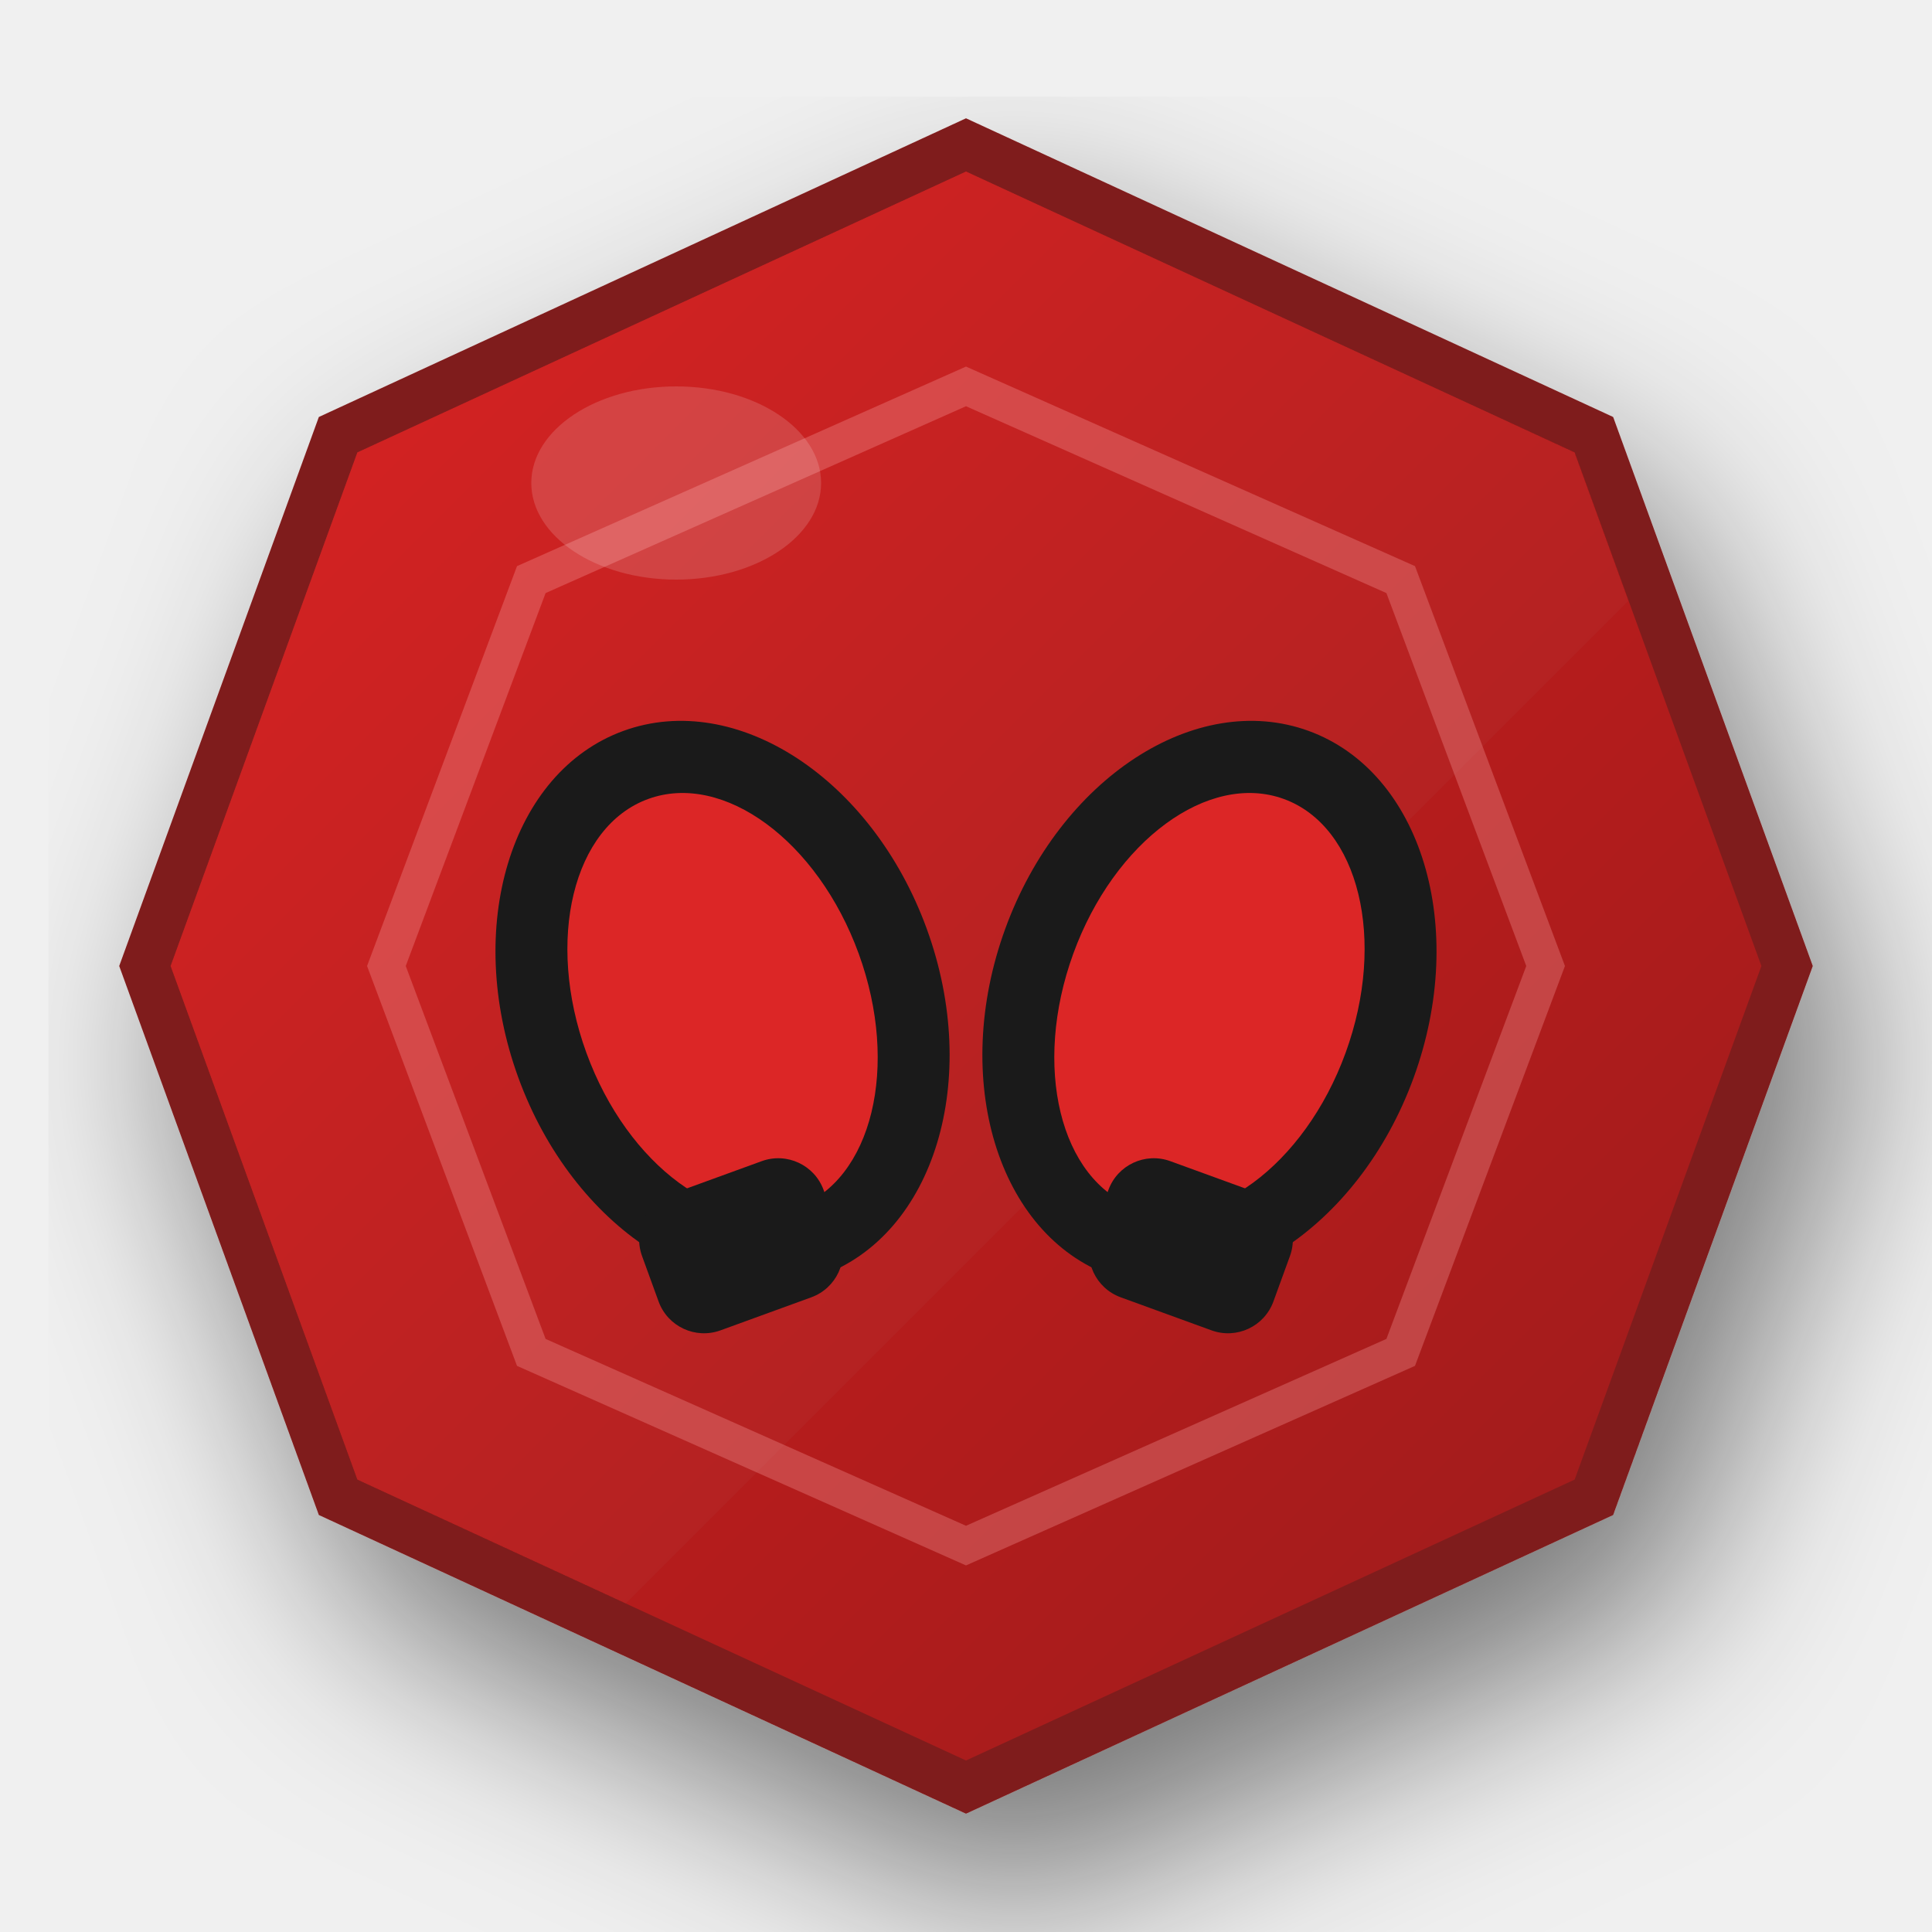
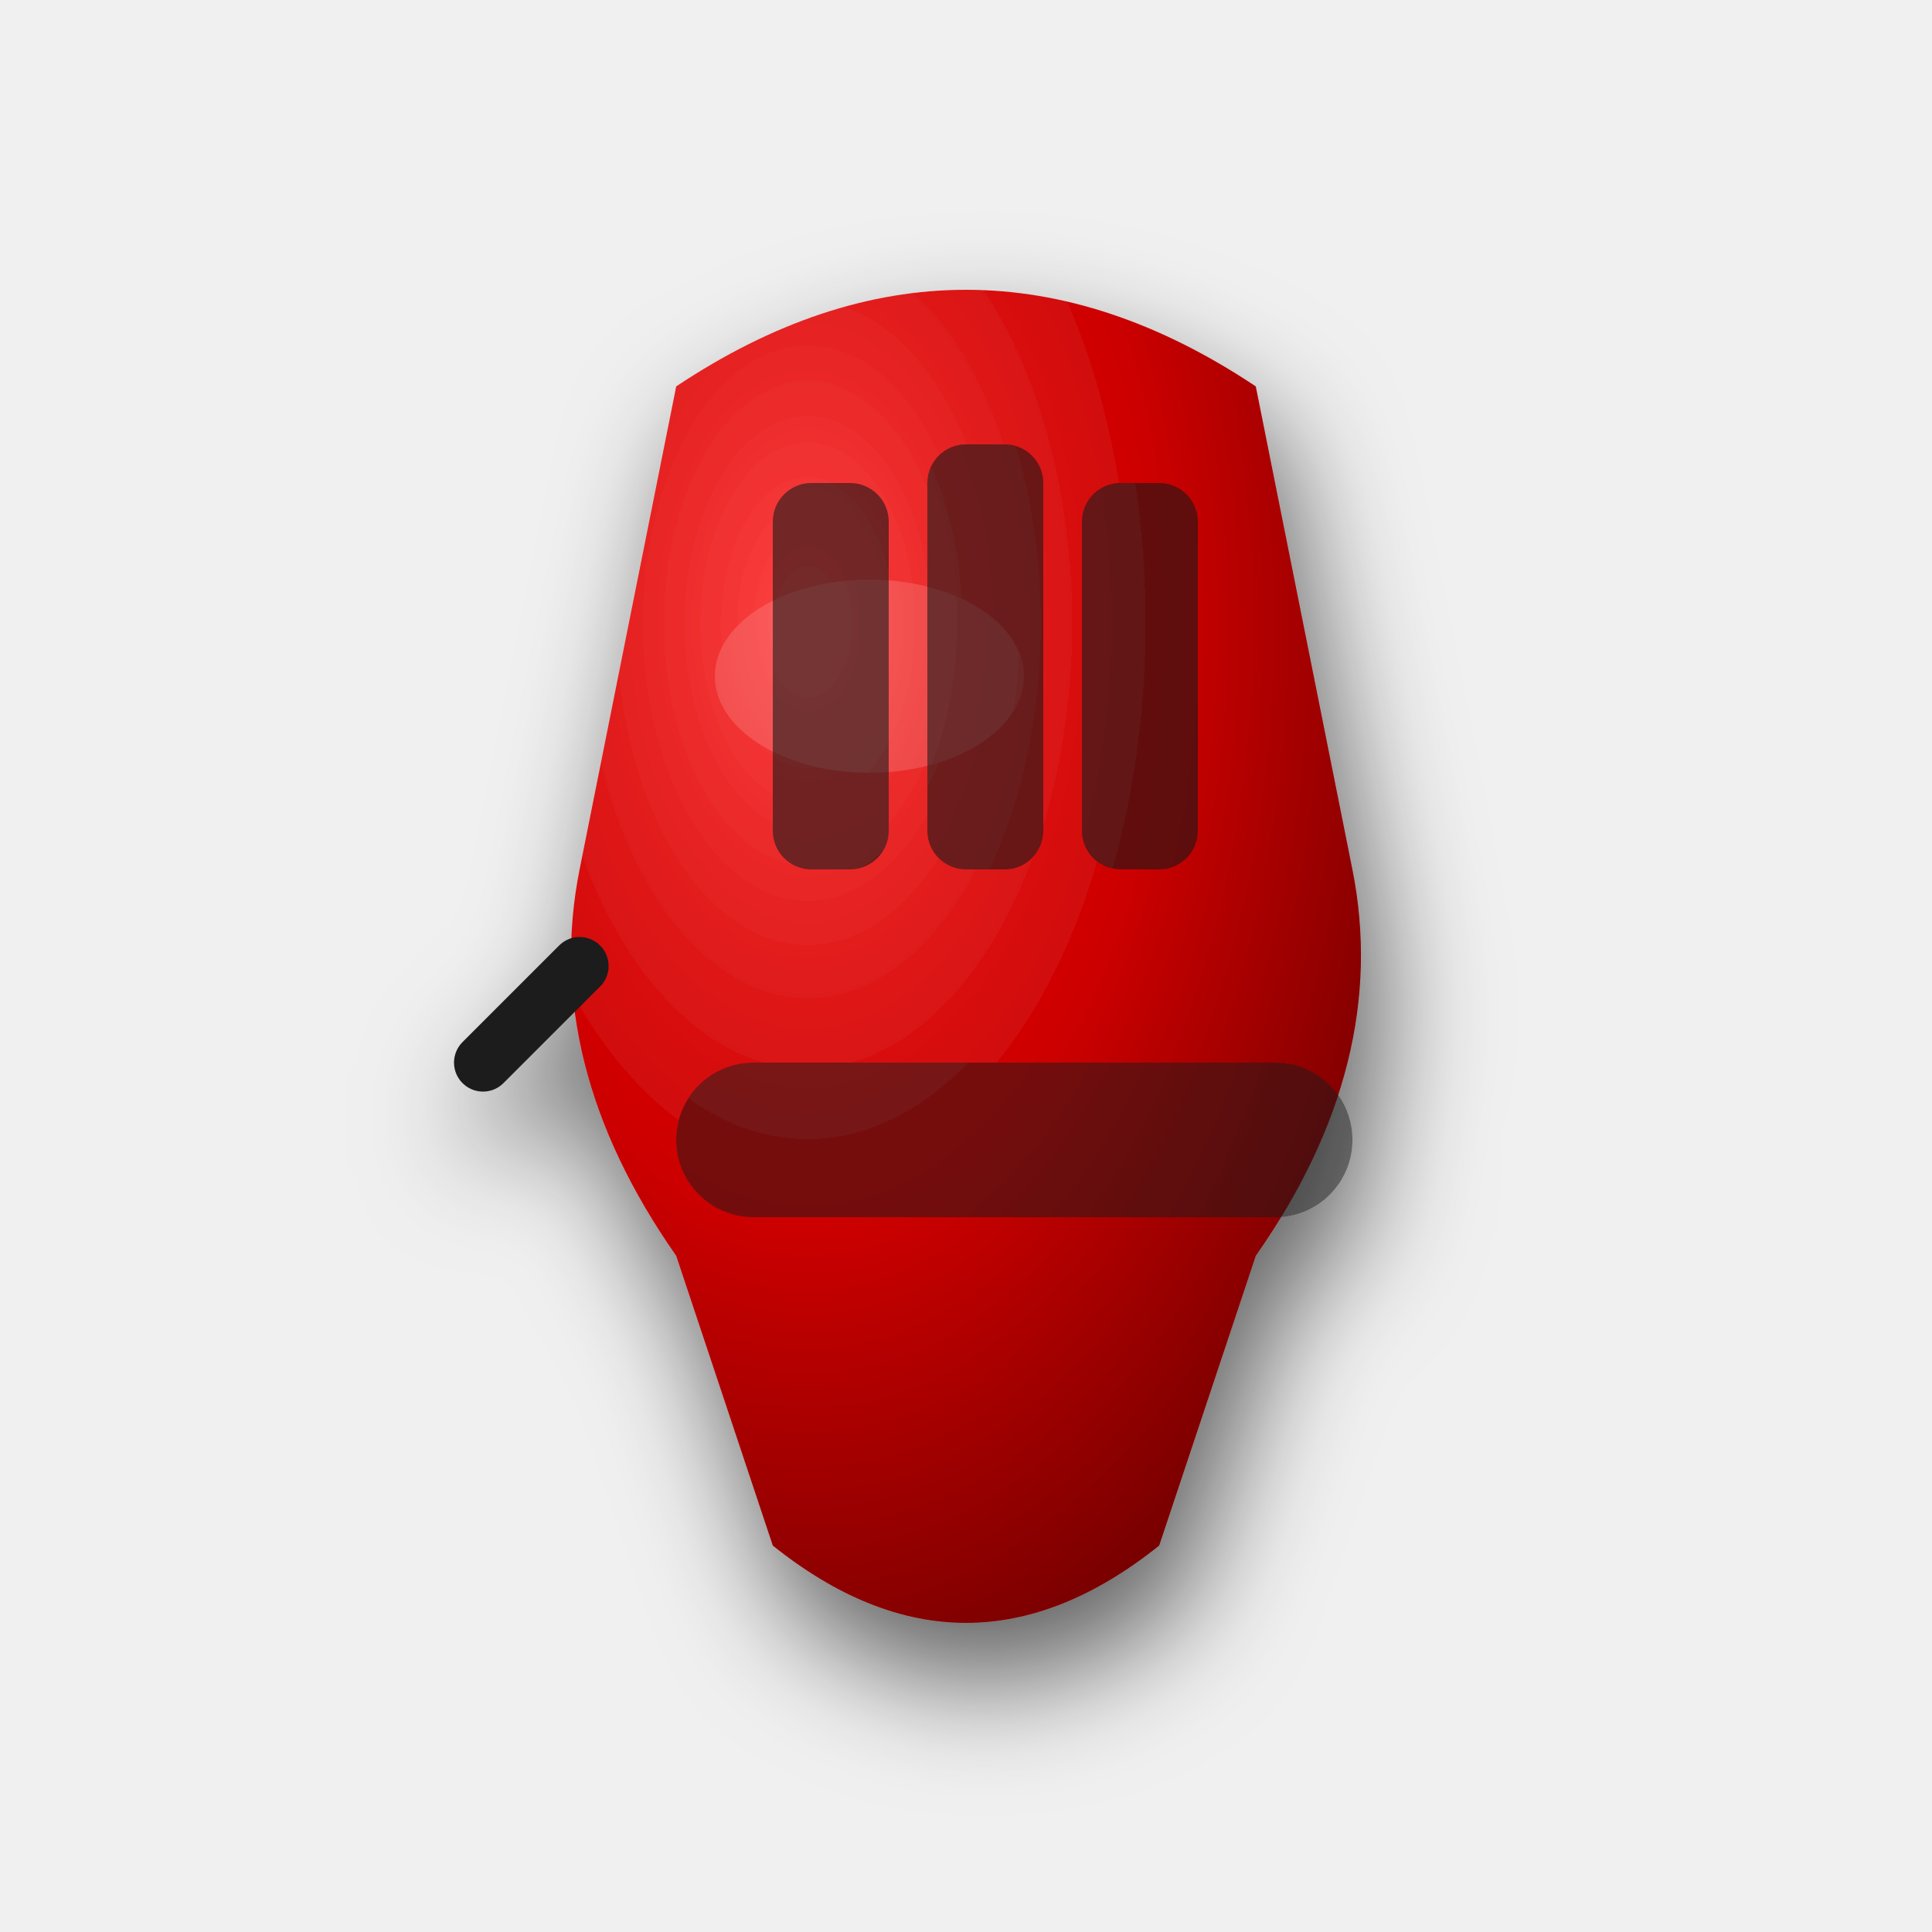
- <svg xmlns="http://www.w3.org/2000/svg" width="80" height="80" viewBox="0 0 80 80" role="img" aria-label="UFC MMA">
+ <svg xmlns="http://www.w3.org/2000/svg" width="100" height="100" viewBox="0 0 100 100" role="img" aria-label="UFC">
  <defs>
-     <linearGradient id="ufc-bg" x1="0" y1="0" x2="1" y2="1">
-       <stop offset="0%" stop-color="#DC2626" />
-       <stop offset="100%" stop-color="#991B1B" />
-     </linearGradient>
-     <filter id="ufc-shadow" x="-20%" y="-20%" width="140%" height="140%">
-       <feDropShadow dx="2" dy="4" stdDeviation="4" flood-color="#000000" flood-opacity="0.5" />
+     <radialGradient id="uf-3d" cx="0.3" cy="0.25" r="0.9">
+       <stop offset="0%" stop-color="#FF4444" />
+       <stop offset="50%" stop-color="#CC0000" />
+       <stop offset="100%" stop-color="#660000" />
+     </radialGradient>
+     <filter id="uf-shadow" x="-20%" y="-20%" width="140%" height="140%">
+       <feDropShadow dx="1" dy="3" stdDeviation="3" flood-color="#000000" flood-opacity="0.6" />
    </filter>
  </defs>
-   <polygon points="40,6 66,18 74,40 66,62 40,74 14,62 6,40 14,18" fill="url(#ufc-bg)" filter="url(#ufc-shadow)" stroke="#7F1D1D" stroke-width="2" />
-   <polygon points="40,16 58,24 64,40 58,56 40,64 22,56 16,40 22,24" fill="none" stroke="#FCA5A5" stroke-width="1.5" opacity="0.3" />
-   <g transform="translate(40,40)">
-     <ellipse cx="-10" cy="-2" rx="9" ry="12" fill="#1a1a1a" transform="rotate(-20)" />
-     <ellipse cx="-10" cy="-2" rx="6" ry="9" fill="#DC2626" transform="rotate(-20)" />
-     <ellipse cx="10" cy="-2" rx="9" ry="12" fill="#1a1a1a" transform="rotate(20)" />
-     <ellipse cx="10" cy="-2" rx="6" ry="9" fill="#DC2626" transform="rotate(20)" />
-     <rect x="-18" y="8" width="8" height="6" rx="2" fill="#1a1a1a" transform="rotate(-20 -10 -2)" />
-     <rect x="10" y="8" width="8" height="6" rx="2" fill="#1a1a1a" transform="rotate(20 10 -2)" />
+   <g filter="url(#uf-shadow)">
+     <path d="M 35 20 Q 50 10 65 20 L 70 45 Q 72 55 65 65 L 60 80 Q 50 88 40 80 L 35 65 Q 28 55 30 45 Z" fill="url(#uf-3d)" />
+     <ellipse cx="45" cy="35" rx="8" ry="5" fill="#FFFFFF" opacity="0.15" />
+     <rect x="40" y="25" width="6" height="20" rx="2" fill="#1a1a1a" opacity="0.6" />
+     <rect x="48" y="23" width="6" height="22" rx="2" fill="#1a1a1a" opacity="0.6" />
+     <rect x="56" y="25" width="6" height="20" rx="2" fill="#1a1a1a" opacity="0.6" />
+     <rect x="35" y="55" width="35" height="8" rx="4" fill="#1a1a1a" opacity="0.5" />
+     <path d="M 30 50 L 25 55" stroke="#1a1a1a" stroke-width="3" stroke-linecap="round" />
  </g>
-   <ellipse cx="28" cy="20" rx="6" ry="4" fill="#FFFFFF" opacity="0.15" />
</svg>
